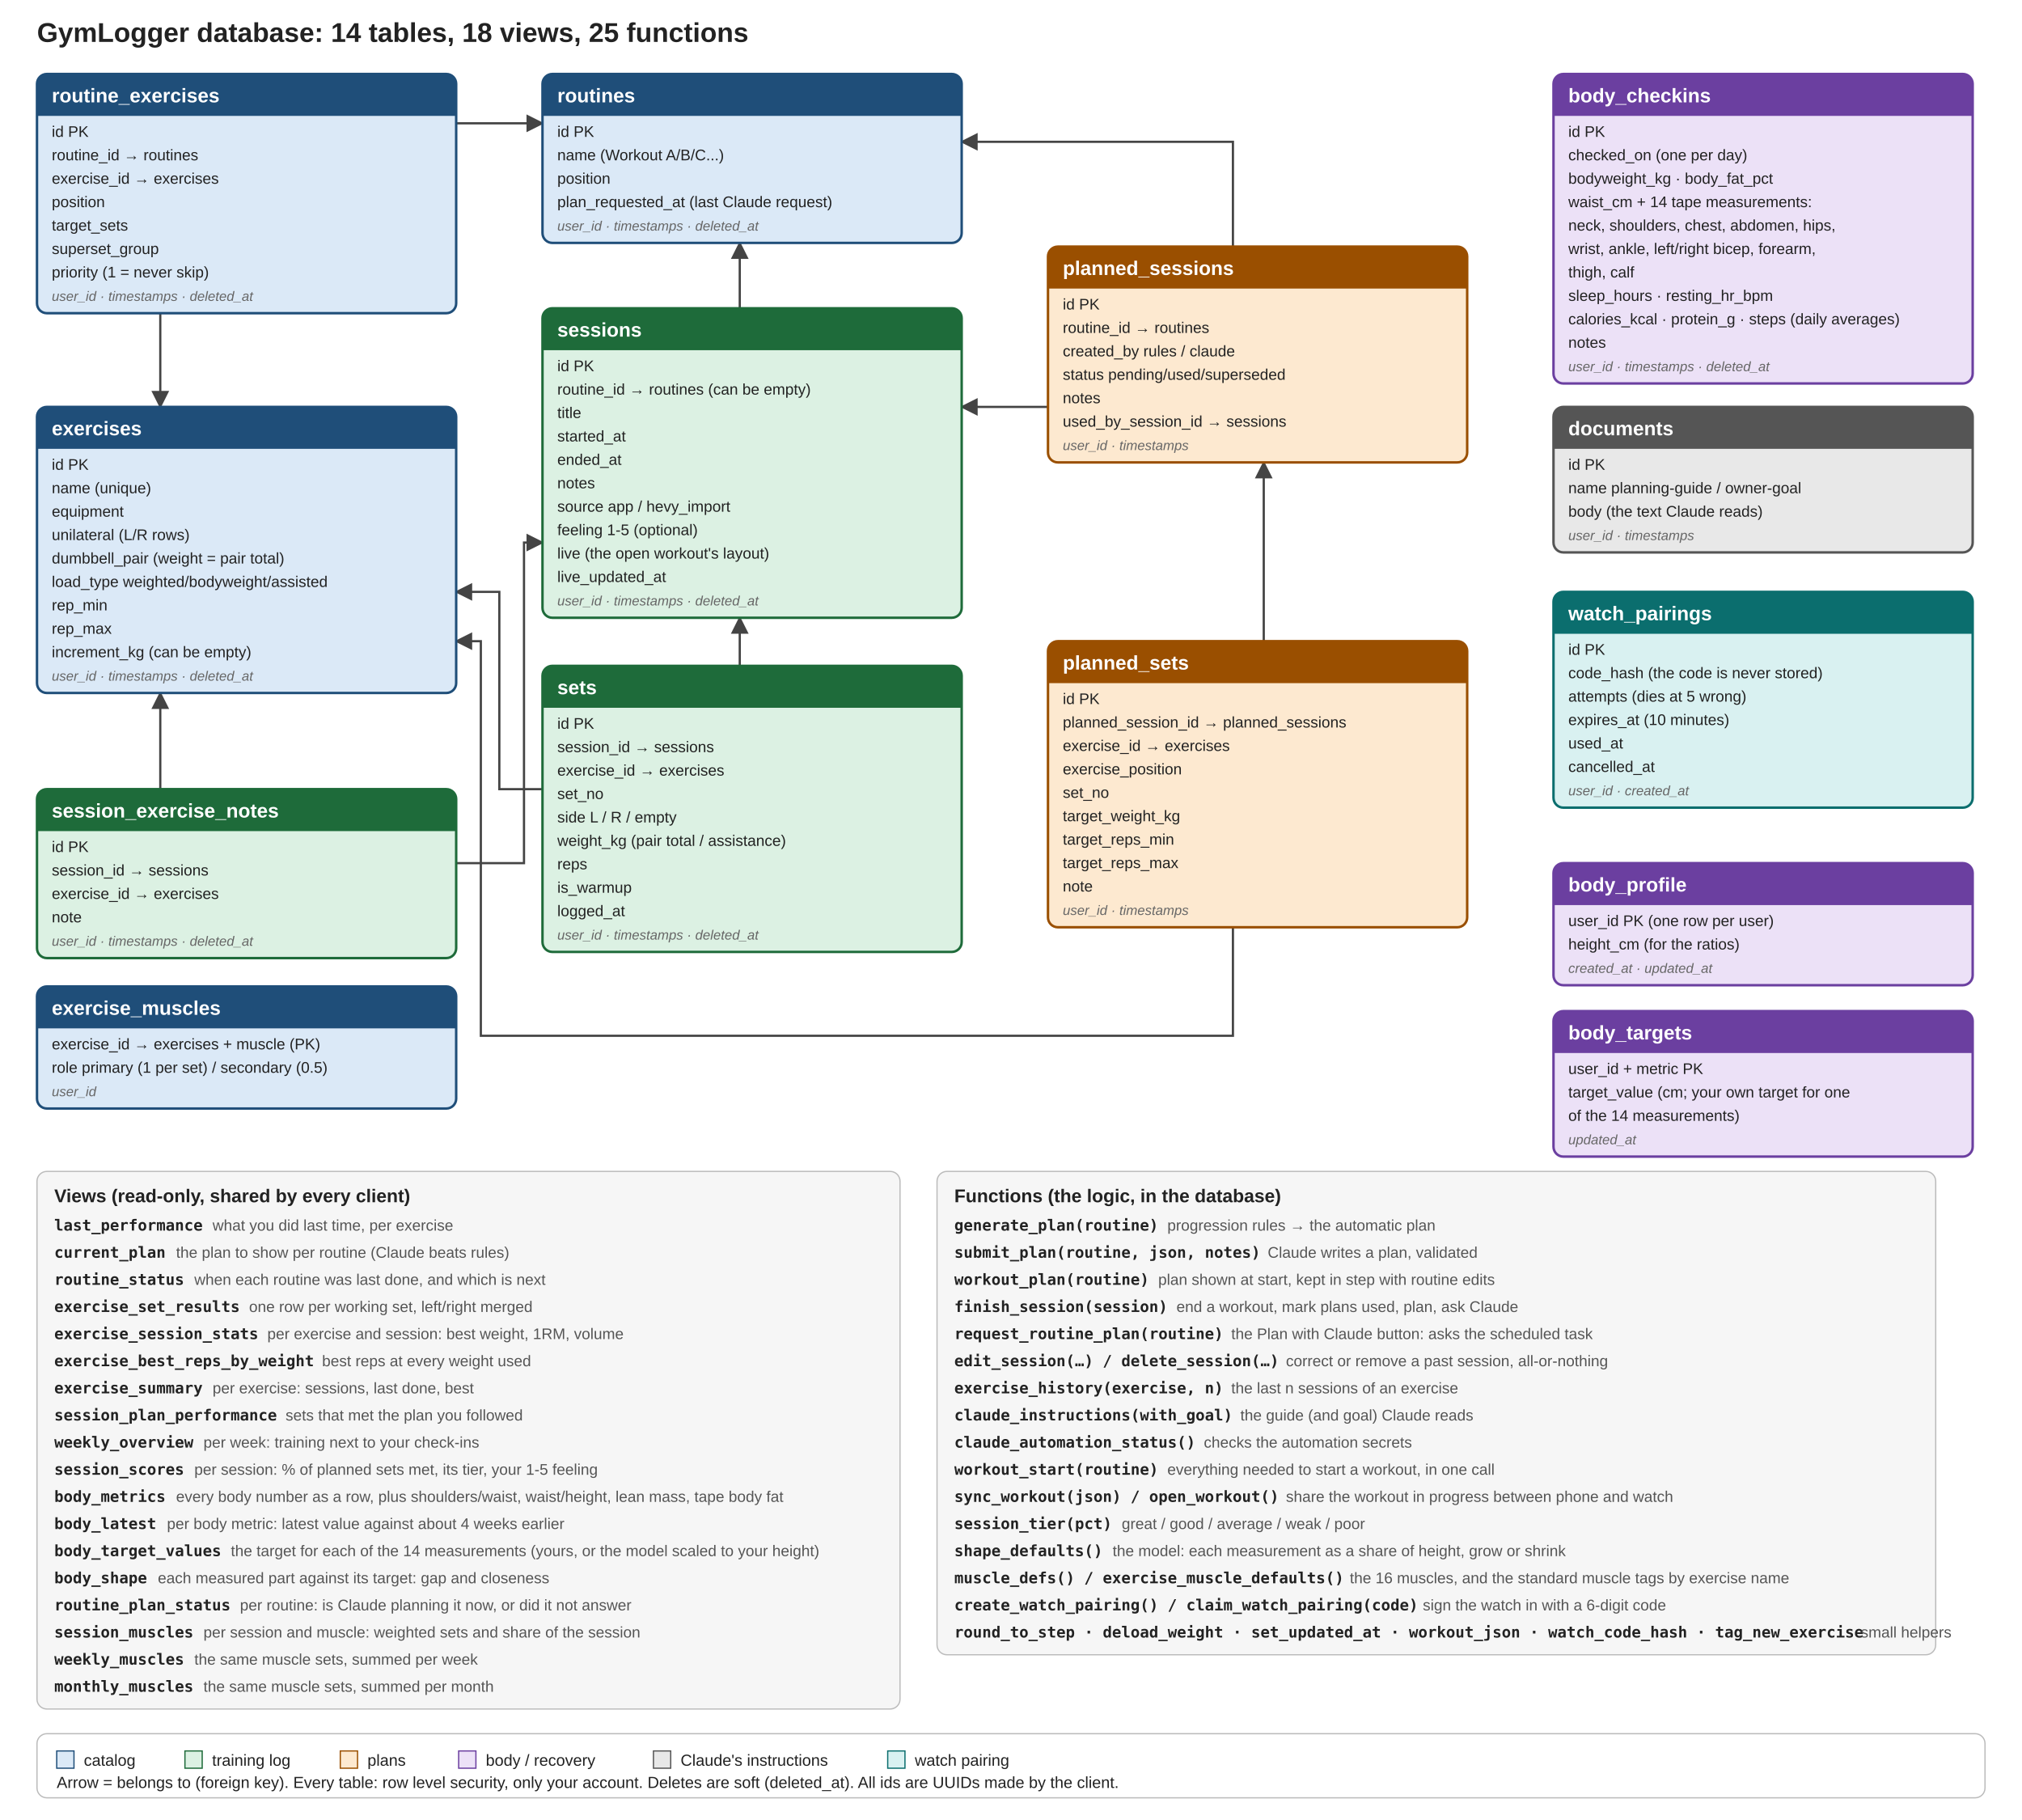
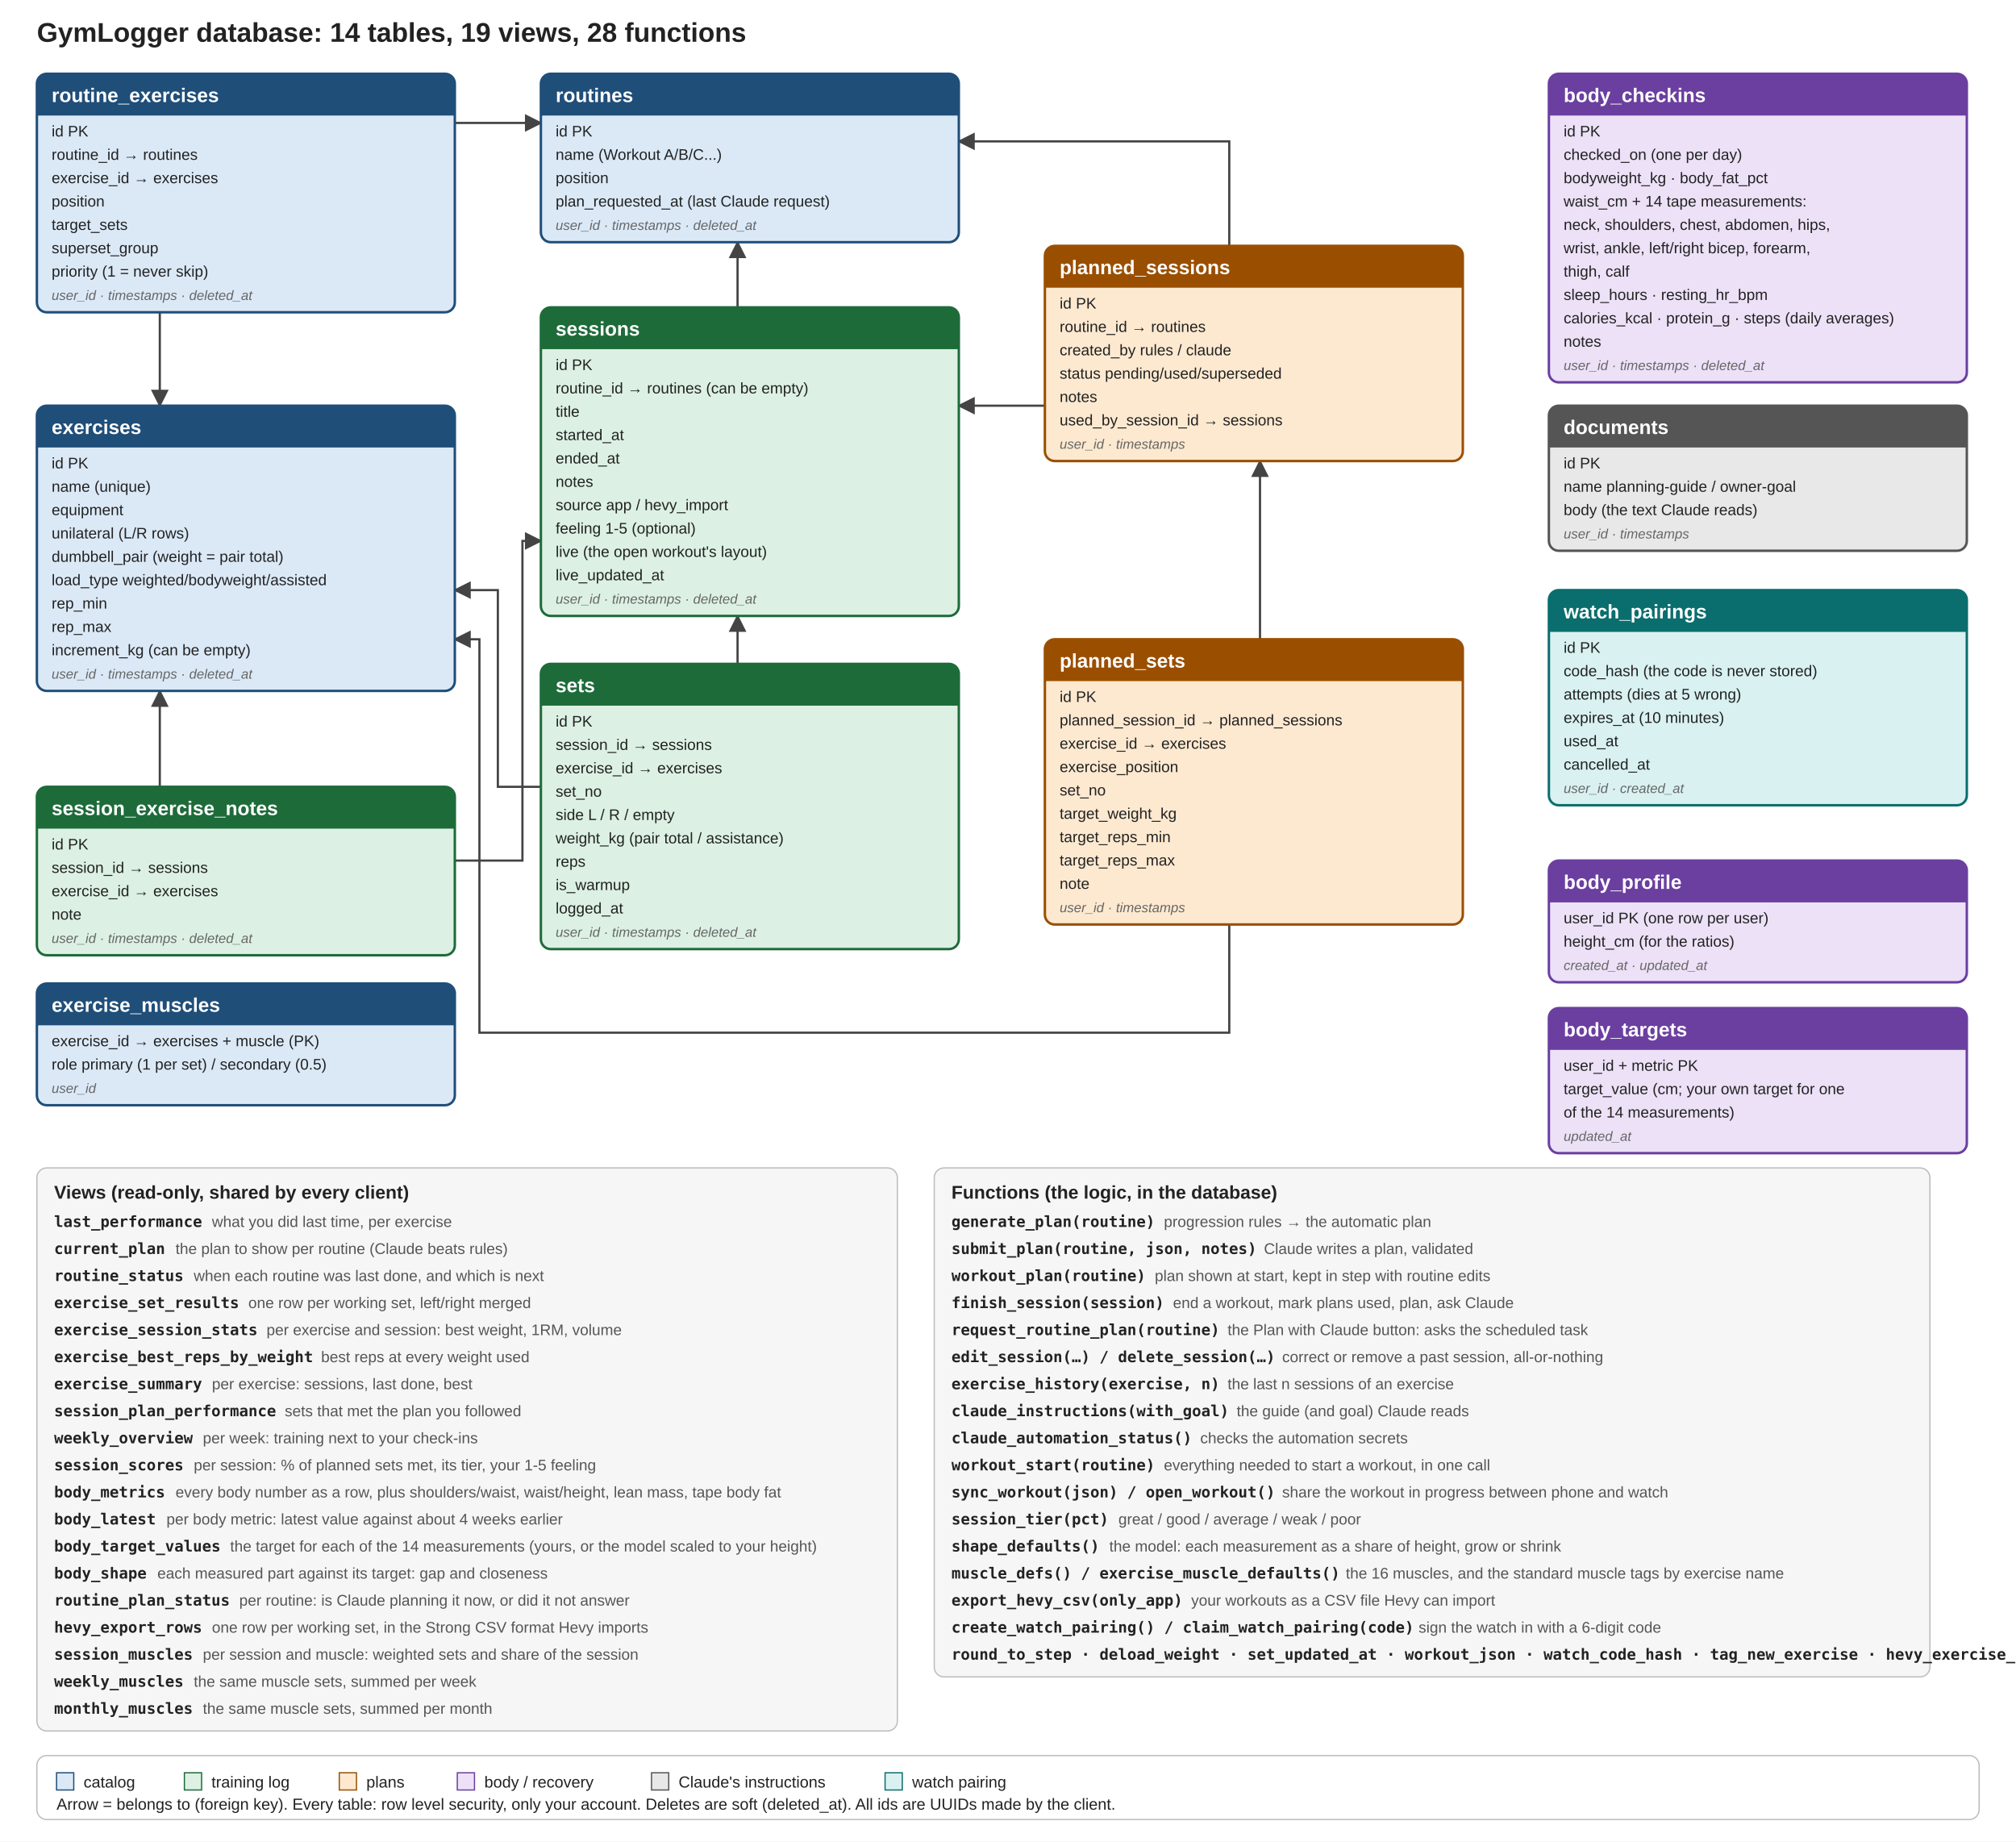
- <svg xmlns="http://www.w3.org/2000/svg" width="1640" height="1476" viewBox="0 0 1640 1476" font-family="Segoe UI, Arial, sans-serif">
+ <svg xmlns="http://www.w3.org/2000/svg" width="1640" height="1498" viewBox="0 0 1640 1498" font-family="Segoe UI, Arial, sans-serif">
  <defs>
    <marker id="arr" viewBox="0 0 10 10" refX="9" refY="5" markerWidth="8" markerHeight="8" orient="auto">
      <path d="M0 0 L10 5 L0 10 z" fill="#444" />
    </marker>
  </defs>
-   <rect width="1640" height="1476" fill="#fff" />
-   <text x="30" y="34" font-size="22" font-weight="700" fill="#222">GymLogger database: 14 tables, 18 views, 25 functions</text>
+   <rect width="1640" height="1498" fill="#fff" />
+   <text x="30" y="34" font-size="22" font-weight="700" fill="#222">GymLogger database: 14 tables, 19 views, 28 functions</text>
  <path d="M370 100 L440 100" fill="none" stroke="#444" stroke-width="1.8" marker-end="url(#arr)" />
  <path d="M130 254 L130 330" fill="none" stroke="#444" stroke-width="1.8" marker-end="url(#arr)" />
  <path d="M600 250 L600 197" fill="none" stroke="#444" stroke-width="1.8" marker-end="url(#arr)" />
  <path d="M600 540 L600 501" fill="none" stroke="#444" stroke-width="1.8" marker-end="url(#arr)" />
  <path d="M440 640 L405 640 L405 480 L370 480" fill="none" stroke="#444" stroke-width="1.8" marker-end="url(#arr)" />
  <path d="M1000 200 L1000 115 L780 115" fill="none" stroke="#444" stroke-width="1.8" marker-end="url(#arr)" />
  <path d="M850 330 L780 330" fill="none" stroke="#444" stroke-width="1.8" marker-end="url(#arr)" />
  <path d="M1025 520 L1025 375" fill="none" stroke="#444" stroke-width="1.8" marker-end="url(#arr)" />
  <path d="M1000 752 L1000 840 L390 840 L390 520 L370 520" fill="none" stroke="#444" stroke-width="1.8" marker-end="url(#arr)" />
  <path d="M130 640 L130 562" fill="none" stroke="#444" stroke-width="1.8" marker-end="url(#arr)" />
  <path d="M370 700 L425 700 L425 440 L440 440" fill="none" stroke="#444" stroke-width="1.8" marker-end="url(#arr)" />
  <rect x="30" y="60" width="340" height="194" rx="8" fill="#dbe9f7" stroke="#1f4e79" stroke-width="2" />
  <path d="M30 68 a8 8 0 0 1 8 -8 h324 a8 8 0 0 1 8 8 v26 h-340 z" fill="#1f4e79" />
  <text x="42" y="83" font-size="16" font-weight="700" fill="#fff">routine_exercises</text>
  <text x="42" y="111" font-size="12.5" fill="#222">id  PK</text>
  <text x="42" y="130" font-size="12.5" fill="#222">routine_id  → routines</text>
  <text x="42" y="149" font-size="12.5" fill="#222">exercise_id  → exercises</text>
  <text x="42" y="168" font-size="12.5" fill="#222">position</text>
  <text x="42" y="187" font-size="12.5" fill="#222">target_sets</text>
  <text x="42" y="206" font-size="12.5" fill="#222">superset_group</text>
  <text x="42" y="225" font-size="12.5" fill="#222">priority  (1 = never skip)</text>
  <text x="42" y="244" font-size="11" fill="#666" font-style="italic">user_id · timestamps · deleted_at</text>
  <rect x="30" y="330" width="340" height="232" rx="8" fill="#dbe9f7" stroke="#1f4e79" stroke-width="2" />
  <path d="M30 338 a8 8 0 0 1 8 -8 h324 a8 8 0 0 1 8 8 v26 h-340 z" fill="#1f4e79" />
  <text x="42" y="353" font-size="16" font-weight="700" fill="#fff">exercises</text>
  <text x="42" y="381" font-size="12.5" fill="#222">id  PK</text>
  <text x="42" y="400" font-size="12.5" fill="#222">name  (unique)</text>
  <text x="42" y="419" font-size="12.5" fill="#222">equipment</text>
  <text x="42" y="438" font-size="12.5" fill="#222">unilateral  (L/R rows)</text>
  <text x="42" y="457" font-size="12.5" fill="#222">dumbbell_pair  (weight = pair total)</text>
  <text x="42" y="476" font-size="12.5" fill="#222">load_type  weighted/bodyweight/assisted</text>
  <text x="42" y="495" font-size="12.5" fill="#222">rep_min</text>
  <text x="42" y="514" font-size="12.5" fill="#222">rep_max</text>
  <text x="42" y="533" font-size="12.5" fill="#222">increment_kg  (can be empty)</text>
  <text x="42" y="552" font-size="11" fill="#666" font-style="italic">user_id · timestamps · deleted_at</text>
  <rect x="30" y="640" width="340" height="137" rx="8" fill="#dcf1e3" stroke="#1e6b3a" stroke-width="2" />
  <path d="M30 648 a8 8 0 0 1 8 -8 h324 a8 8 0 0 1 8 8 v26 h-340 z" fill="#1e6b3a" />
  <text x="42" y="663" font-size="16" font-weight="700" fill="#fff">session_exercise_notes</text>
  <text x="42" y="691" font-size="12.5" fill="#222">id  PK</text>
  <text x="42" y="710" font-size="12.5" fill="#222">session_id  → sessions</text>
  <text x="42" y="729" font-size="12.5" fill="#222">exercise_id  → exercises</text>
  <text x="42" y="748" font-size="12.5" fill="#222">note</text>
  <text x="42" y="767" font-size="11" fill="#666" font-style="italic">user_id · timestamps · deleted_at</text>
  <rect x="440" y="60" width="340" height="137" rx="8" fill="#dbe9f7" stroke="#1f4e79" stroke-width="2" />
  <path d="M440 68 a8 8 0 0 1 8 -8 h324 a8 8 0 0 1 8 8 v26 h-340 z" fill="#1f4e79" />
  <text x="452" y="83" font-size="16" font-weight="700" fill="#fff">routines</text>
  <text x="452" y="111" font-size="12.5" fill="#222">id  PK</text>
  <text x="452" y="130" font-size="12.5" fill="#222">name  (Workout A/B/C...)</text>
  <text x="452" y="149" font-size="12.5" fill="#222">position</text>
  <text x="452" y="168" font-size="12.5" fill="#222">plan_requested_at  (last Claude request)</text>
  <text x="452" y="187" font-size="11" fill="#666" font-style="italic">user_id · timestamps · deleted_at</text>
  <rect x="440" y="250" width="340" height="251" rx="8" fill="#dcf1e3" stroke="#1e6b3a" stroke-width="2" />
  <path d="M440 258 a8 8 0 0 1 8 -8 h324 a8 8 0 0 1 8 8 v26 h-340 z" fill="#1e6b3a" />
  <text x="452" y="273" font-size="16" font-weight="700" fill="#fff">sessions</text>
  <text x="452" y="301" font-size="12.5" fill="#222">id  PK</text>
  <text x="452" y="320" font-size="12.5" fill="#222">routine_id  → routines  (can be empty)</text>
  <text x="452" y="339" font-size="12.5" fill="#222">title</text>
  <text x="452" y="358" font-size="12.5" fill="#222">started_at</text>
  <text x="452" y="377" font-size="12.5" fill="#222">ended_at</text>
  <text x="452" y="396" font-size="12.5" fill="#222">notes</text>
  <text x="452" y="415" font-size="12.5" fill="#222">source  app / hevy_import</text>
  <text x="452" y="434" font-size="12.5" fill="#222">feeling  1-5 (optional)</text>
  <text x="452" y="453" font-size="12.5" fill="#222">live  (the open workout's layout)</text>
  <text x="452" y="472" font-size="12.5" fill="#222">live_updated_at</text>
  <text x="452" y="491" font-size="11" fill="#666" font-style="italic">user_id · timestamps · deleted_at</text>
  <rect x="440" y="540" width="340" height="232" rx="8" fill="#dcf1e3" stroke="#1e6b3a" stroke-width="2" />
  <path d="M440 548 a8 8 0 0 1 8 -8 h324 a8 8 0 0 1 8 8 v26 h-340 z" fill="#1e6b3a" />
  <text x="452" y="563" font-size="16" font-weight="700" fill="#fff">sets</text>
  <text x="452" y="591" font-size="12.5" fill="#222">id  PK</text>
  <text x="452" y="610" font-size="12.5" fill="#222">session_id  → sessions</text>
  <text x="452" y="629" font-size="12.5" fill="#222">exercise_id  → exercises</text>
  <text x="452" y="648" font-size="12.5" fill="#222">set_no</text>
  <text x="452" y="667" font-size="12.5" fill="#222">side  L / R / empty</text>
  <text x="452" y="686" font-size="12.5" fill="#222">weight_kg  (pair total / assistance)</text>
  <text x="452" y="705" font-size="12.5" fill="#222">reps</text>
  <text x="452" y="724" font-size="12.5" fill="#222">is_warmup</text>
  <text x="452" y="743" font-size="12.5" fill="#222">logged_at</text>
  <text x="452" y="762" font-size="11" fill="#666" font-style="italic">user_id · timestamps · deleted_at</text>
  <rect x="850" y="200" width="340" height="175" rx="8" fill="#fde9d0" stroke="#9a4f00" stroke-width="2" />
  <path d="M850 208 a8 8 0 0 1 8 -8 h324 a8 8 0 0 1 8 8 v26 h-340 z" fill="#9a4f00" />
  <text x="862" y="223" font-size="16" font-weight="700" fill="#fff">planned_sessions</text>
  <text x="862" y="251" font-size="12.5" fill="#222">id  PK</text>
  <text x="862" y="270" font-size="12.5" fill="#222">routine_id  → routines</text>
  <text x="862" y="289" font-size="12.5" fill="#222">created_by  rules / claude</text>
  <text x="862" y="308" font-size="12.5" fill="#222">status  pending/used/superseded</text>
  <text x="862" y="327" font-size="12.5" fill="#222">notes</text>
  <text x="862" y="346" font-size="12.5" fill="#222">used_by_session_id  → sessions</text>
  <text x="862" y="365" font-size="11" fill="#666" font-style="italic">user_id · timestamps</text>
  <rect x="850" y="520" width="340" height="232" rx="8" fill="#fde9d0" stroke="#9a4f00" stroke-width="2" />
  <path d="M850 528 a8 8 0 0 1 8 -8 h324 a8 8 0 0 1 8 8 v26 h-340 z" fill="#9a4f00" />
  <text x="862" y="543" font-size="16" font-weight="700" fill="#fff">planned_sets</text>
  <text x="862" y="571" font-size="12.5" fill="#222">id  PK</text>
  <text x="862" y="590" font-size="12.5" fill="#222">planned_session_id  → planned_sessions</text>
  <text x="862" y="609" font-size="12.5" fill="#222">exercise_id  → exercises</text>
  <text x="862" y="628" font-size="12.5" fill="#222">exercise_position</text>
  <text x="862" y="647" font-size="12.5" fill="#222">set_no</text>
  <text x="862" y="666" font-size="12.5" fill="#222">target_weight_kg</text>
  <text x="862" y="685" font-size="12.5" fill="#222">target_reps_min</text>
  <text x="862" y="704" font-size="12.5" fill="#222">target_reps_max</text>
  <text x="862" y="723" font-size="12.5" fill="#222">note</text>
  <text x="862" y="742" font-size="11" fill="#666" font-style="italic">user_id · timestamps</text>
  <rect x="1260" y="60" width="340" height="251" rx="8" fill="#ece1f7" stroke="#6b3fa0" stroke-width="2" />
  <path d="M1260 68 a8 8 0 0 1 8 -8 h324 a8 8 0 0 1 8 8 v26 h-340 z" fill="#6b3fa0" />
  <text x="1272" y="83" font-size="16" font-weight="700" fill="#fff">body_checkins</text>
  <text x="1272" y="111" font-size="12.5" fill="#222">id  PK</text>
  <text x="1272" y="130" font-size="12.5" fill="#222">checked_on  (one per day)</text>
  <text x="1272" y="149" font-size="12.5" fill="#222">bodyweight_kg · body_fat_pct</text>
  <text x="1272" y="168" font-size="12.5" fill="#222">waist_cm + 14 tape measurements:</text>
  <text x="1272" y="187" font-size="12.5" fill="#222">  neck, shoulders, chest, abdomen, hips,</text>
  <text x="1272" y="206" font-size="12.5" fill="#222">  wrist, ankle, left/right bicep, forearm,</text>
  <text x="1272" y="225" font-size="12.5" fill="#222">  thigh, calf</text>
  <text x="1272" y="244" font-size="12.5" fill="#222">sleep_hours · resting_hr_bpm</text>
  <text x="1272" y="263" font-size="12.5" fill="#222">calories_kcal · protein_g · steps  (daily averages)</text>
  <text x="1272" y="282" font-size="12.5" fill="#222">notes</text>
  <text x="1272" y="301" font-size="11" fill="#666" font-style="italic">user_id · timestamps · deleted_at</text>
  <rect x="1260" y="330" width="340" height="118" rx="8" fill="#e8e8e8" stroke="#555555" stroke-width="2" />
  <path d="M1260 338 a8 8 0 0 1 8 -8 h324 a8 8 0 0 1 8 8 v26 h-340 z" fill="#555555" />
  <text x="1272" y="353" font-size="16" font-weight="700" fill="#fff">documents</text>
  <text x="1272" y="381" font-size="12.5" fill="#222">id  PK</text>
  <text x="1272" y="400" font-size="12.5" fill="#222">name  planning-guide / owner-goal</text>
  <text x="1272" y="419" font-size="12.5" fill="#222">body  (the text Claude reads)</text>
  <text x="1272" y="438" font-size="11" fill="#666" font-style="italic">user_id · timestamps</text>
  <rect x="1260" y="700" width="340" height="99" rx="8" fill="#ece1f7" stroke="#6b3fa0" stroke-width="2" />
  <path d="M1260 708 a8 8 0 0 1 8 -8 h324 a8 8 0 0 1 8 8 v26 h-340 z" fill="#6b3fa0" />
  <text x="1272" y="723" font-size="16" font-weight="700" fill="#fff">body_profile</text>
  <text x="1272" y="751" font-size="12.5" fill="#222">user_id  PK  (one row per user)</text>
  <text x="1272" y="770" font-size="12.5" fill="#222">height_cm  (for the ratios)</text>
  <text x="1272" y="789" font-size="11" fill="#666" font-style="italic">created_at · updated_at</text>
  <rect x="1260" y="820" width="340" height="118" rx="8" fill="#ece1f7" stroke="#6b3fa0" stroke-width="2" />
  <path d="M1260 828 a8 8 0 0 1 8 -8 h324 a8 8 0 0 1 8 8 v26 h-340 z" fill="#6b3fa0" />
  <text x="1272" y="843" font-size="16" font-weight="700" fill="#fff">body_targets</text>
  <text x="1272" y="871" font-size="12.5" fill="#222">user_id + metric  PK</text>
  <text x="1272" y="890" font-size="12.5" fill="#222">target_value  (cm; your own target for one</text>
  <text x="1272" y="909" font-size="12.5" fill="#222">  of the 14 measurements)</text>
  <text x="1272" y="928" font-size="11" fill="#666" font-style="italic">updated_at</text>
  <rect x="30" y="800" width="340" height="99" rx="8" fill="#dbe9f7" stroke="#1f4e79" stroke-width="2" />
  <path d="M30 808 a8 8 0 0 1 8 -8 h324 a8 8 0 0 1 8 8 v26 h-340 z" fill="#1f4e79" />
  <text x="42" y="823" font-size="16" font-weight="700" fill="#fff">exercise_muscles</text>
  <text x="42" y="851" font-size="12.5" fill="#222">exercise_id  → exercises  +  muscle  (PK)</text>
  <text x="42" y="870" font-size="12.5" fill="#222">role  primary (1 per set) / secondary (0.5)</text>
  <text x="42" y="889" font-size="11" fill="#666" font-style="italic">user_id</text>
  <rect x="1260" y="480" width="340" height="175" rx="8" fill="#d9f1f1" stroke="#0b6e6e" stroke-width="2" />
  <path d="M1260 488 a8 8 0 0 1 8 -8 h324 a8 8 0 0 1 8 8 v26 h-340 z" fill="#0b6e6e" />
  <text x="1272" y="503" font-size="16" font-weight="700" fill="#fff">watch_pairings</text>
  <text x="1272" y="531" font-size="12.5" fill="#222">id  PK</text>
  <text x="1272" y="550" font-size="12.5" fill="#222">code_hash  (the code is never stored)</text>
  <text x="1272" y="569" font-size="12.5" fill="#222">attempts  (dies at 5 wrong)</text>
  <text x="1272" y="588" font-size="12.5" fill="#222">expires_at  (10 minutes)</text>
  <text x="1272" y="607" font-size="12.5" fill="#222">used_at</text>
  <text x="1272" y="626" font-size="12.5" fill="#222">cancelled_at</text>
  <text x="1272" y="645" font-size="11" fill="#666" font-style="italic">user_id · created_at</text>
-   <rect x="30" y="950" width="700" height="436" rx="8" fill="#f6f6f6" stroke="#bbb" />
+   <rect x="30" y="950" width="700" height="458" rx="8" fill="#f6f6f6" stroke="#bbb" />
  <text x="44" y="975" font-size="15" font-weight="700" fill="#222">Views  (read-only, shared by every client)</text>
  <text x="44" y="998" font-size="12.5" font-weight="700" fill="#222" font-family="Consolas, monospace">last_performance</text>
  <text x="172.4" y="998" font-size="12.5" fill="#555">what you did last time, per exercise</text>
  <text x="44" y="1020" font-size="12.5" font-weight="700" fill="#222" font-family="Consolas, monospace">current_plan</text>
  <text x="142.8" y="1020" font-size="12.5" fill="#555">the plan to show per routine (Claude beats rules)</text>
  <text x="44" y="1042" font-size="12.5" font-weight="700" fill="#222" font-family="Consolas, monospace">routine_status</text>
  <text x="157.6" y="1042" font-size="12.5" fill="#555">when each routine was last done, and which is next</text>
  <text x="44" y="1064" font-size="12.5" font-weight="700" fill="#222" font-family="Consolas, monospace">exercise_set_results</text>
  <text x="202.0" y="1064" font-size="12.5" fill="#555">one row per working set, left/right merged</text>
  <text x="44" y="1086" font-size="12.5" font-weight="700" fill="#222" font-family="Consolas, monospace">exercise_session_stats</text>
  <text x="216.8" y="1086" font-size="12.5" fill="#555">per exercise and session: best weight, 1RM, volume</text>
  <text x="44" y="1108" font-size="12.5" font-weight="700" fill="#222" font-family="Consolas, monospace">exercise_best_reps_by_weight</text>
  <text x="261.2" y="1108" font-size="12.5" fill="#555">best reps at every weight used</text>
  <text x="44" y="1130" font-size="12.5" font-weight="700" fill="#222" font-family="Consolas, monospace">exercise_summary</text>
  <text x="172.4" y="1130" font-size="12.5" fill="#555">per exercise: sessions, last done, best</text>
  <text x="44" y="1152" font-size="12.5" font-weight="700" fill="#222" font-family="Consolas, monospace">session_plan_performance</text>
  <text x="231.6" y="1152" font-size="12.5" fill="#555">sets that met the plan you followed</text>
  <text x="44" y="1174" font-size="12.5" font-weight="700" fill="#222" font-family="Consolas, monospace">weekly_overview</text>
  <text x="165.0" y="1174" font-size="12.5" fill="#555">per week: training next to your check-ins</text>
  <text x="44" y="1196" font-size="12.5" font-weight="700" fill="#222" font-family="Consolas, monospace">session_scores</text>
  <text x="157.6" y="1196" font-size="12.5" fill="#555">per session: % of planned sets met, its tier, your 1-5 feeling</text>
  <text x="44" y="1218" font-size="12.5" font-weight="700" fill="#222" font-family="Consolas, monospace">body_metrics</text>
  <text x="142.8" y="1218" font-size="12.5" fill="#555">every body number as a row, plus shoulders/waist, waist/height, lean mass, tape body fat</text>
  <text x="44" y="1240" font-size="12.5" font-weight="700" fill="#222" font-family="Consolas, monospace">body_latest</text>
  <text x="135.4" y="1240" font-size="12.5" fill="#555">per body metric: latest value against about 4 weeks earlier</text>
  <text x="44" y="1262" font-size="12.5" font-weight="700" fill="#222" font-family="Consolas, monospace">body_target_values</text>
  <text x="187.2" y="1262" font-size="12.5" fill="#555">the target for each of the 14 measurements (yours, or the model scaled to your height)</text>
  <text x="44" y="1284" font-size="12.5" font-weight="700" fill="#222" font-family="Consolas, monospace">body_shape</text>
  <text x="128.0" y="1284" font-size="12.5" fill="#555">each measured part against its target: gap and closeness</text>
  <text x="44" y="1306" font-size="12.5" font-weight="700" fill="#222" font-family="Consolas, monospace">routine_plan_status</text>
  <text x="194.6" y="1306" font-size="12.5" fill="#555">per routine: is Claude planning it now, or did it not answer</text>
-   <text x="44" y="1328" font-size="12.5" font-weight="700" fill="#222" font-family="Consolas, monospace">session_muscles</text>
-   <text x="165.0" y="1328" font-size="12.5" fill="#555">per session and muscle: weighted sets and share of the session</text>
-   <text x="44" y="1350" font-size="12.5" font-weight="700" fill="#222" font-family="Consolas, monospace">weekly_muscles</text>
-   <text x="157.6" y="1350" font-size="12.5" fill="#555">the same muscle sets, summed per week</text>
-   <text x="44" y="1372" font-size="12.5" font-weight="700" fill="#222" font-family="Consolas, monospace">monthly_muscles</text>
-   <text x="165.0" y="1372" font-size="12.5" fill="#555">the same muscle sets, summed per month</text>
-   <rect x="760" y="950" width="810" height="392" rx="8" fill="#f6f6f6" stroke="#bbb" />
+   <text x="44" y="1328" font-size="12.5" font-weight="700" fill="#222" font-family="Consolas, monospace">hevy_export_rows</text>
+   <text x="172.4" y="1328" font-size="12.5" fill="#555">one row per working set, in the Strong CSV format Hevy imports</text>
+   <text x="44" y="1350" font-size="12.5" font-weight="700" fill="#222" font-family="Consolas, monospace">session_muscles</text>
+   <text x="165.0" y="1350" font-size="12.5" fill="#555">per session and muscle: weighted sets and share of the session</text>
+   <text x="44" y="1372" font-size="12.5" font-weight="700" fill="#222" font-family="Consolas, monospace">weekly_muscles</text>
+   <text x="157.6" y="1372" font-size="12.5" fill="#555">the same muscle sets, summed per week</text>
+   <text x="44" y="1394" font-size="12.5" font-weight="700" fill="#222" font-family="Consolas, monospace">monthly_muscles</text>
+   <text x="165.0" y="1394" font-size="12.5" fill="#555">the same muscle sets, summed per month</text>
+   <rect x="760" y="950" width="810" height="414" rx="8" fill="#f6f6f6" stroke="#bbb" />
  <text x="774" y="975" font-size="15" font-weight="700" fill="#222">Functions  (the logic, in the database)</text>
  <text x="774" y="998" font-size="12.5" font-weight="700" fill="#222" font-family="Consolas, monospace">generate_plan(routine)</text>
  <text x="946.8" y="998" font-size="12.5" fill="#555">progression rules → the automatic plan</text>
  <text x="774" y="1020" font-size="12.5" font-weight="700" fill="#222" font-family="Consolas, monospace">submit_plan(routine, json, notes)</text>
  <text x="1028.2" y="1020" font-size="12.5" fill="#555">Claude writes a plan, validated</text>
  <text x="774" y="1042" font-size="12.5" font-weight="700" fill="#222" font-family="Consolas, monospace">workout_plan(routine)</text>
  <text x="939.4" y="1042" font-size="12.5" fill="#555">plan shown at start, kept in step with routine edits</text>
  <text x="774" y="1064" font-size="12.5" font-weight="700" fill="#222" font-family="Consolas, monospace">finish_session(session)</text>
  <text x="954.2" y="1064" font-size="12.5" fill="#555">end a workout, mark plans used, plan, ask Claude</text>
  <text x="774" y="1086" font-size="12.5" font-weight="700" fill="#222" font-family="Consolas, monospace">request_routine_plan(routine)</text>
  <text x="998.6" y="1086" font-size="12.5" fill="#555">the Plan with Claude button: asks the scheduled task</text>
  <text x="774" y="1108" font-size="12.5" font-weight="700" fill="#222" font-family="Consolas, monospace">edit_session(…) / delete_session(…)</text>
  <text x="1043.0" y="1108" font-size="12.5" fill="#555">correct or remove a past session, all-or-nothing</text>
  <text x="774" y="1130" font-size="12.5" font-weight="700" fill="#222" font-family="Consolas, monospace">exercise_history(exercise, n)</text>
  <text x="998.6" y="1130" font-size="12.5" fill="#555">the last n sessions of an exercise</text>
  <text x="774" y="1152" font-size="12.5" font-weight="700" fill="#222" font-family="Consolas, monospace">claude_instructions(with_goal)</text>
  <text x="1006.0" y="1152" font-size="12.5" fill="#555">the guide (and goal) Claude reads</text>
  <text x="774" y="1174" font-size="12.5" font-weight="700" fill="#222" font-family="Consolas, monospace">claude_automation_status()</text>
  <text x="976.4" y="1174" font-size="12.5" fill="#555">checks the automation secrets</text>
  <text x="774" y="1196" font-size="12.5" font-weight="700" fill="#222" font-family="Consolas, monospace">workout_start(routine)</text>
  <text x="946.8" y="1196" font-size="12.5" fill="#555">everything needed to start a workout, in one call</text>
  <text x="774" y="1218" font-size="12.5" font-weight="700" fill="#222" font-family="Consolas, monospace">sync_workout(json) / open_workout()</text>
  <text x="1043.0" y="1218" font-size="12.5" fill="#555">share the workout in progress between phone and watch</text>
  <text x="774" y="1240" font-size="12.5" font-weight="700" fill="#222" font-family="Consolas, monospace">session_tier(pct)</text>
  <text x="909.8" y="1240" font-size="12.5" fill="#555">great / good / average / weak / poor</text>
  <text x="774" y="1262" font-size="12.5" font-weight="700" fill="#222" font-family="Consolas, monospace">shape_defaults()</text>
  <text x="902.4" y="1262" font-size="12.5" fill="#555">the model: each measurement as a share of height, grow or shrink</text>
  <text x="774" y="1284" font-size="12.5" font-weight="700" fill="#222" font-family="Consolas, monospace">muscle_defs() / exercise_muscle_defaults()</text>
  <text x="1094.8" y="1284" font-size="12.5" fill="#555">the 16 muscles, and the standard muscle tags by exercise name</text>
-   <text x="774" y="1306" font-size="12.5" font-weight="700" fill="#222" font-family="Consolas, monospace">create_watch_pairing() / claim_watch_pairing(code)</text>
-   <text x="1154.0" y="1306" font-size="12.5" fill="#555">sign the watch in with a 6-digit code</text>
-   <text x="774" y="1328" font-size="12.5" font-weight="700" fill="#222" font-family="Consolas, monospace">round_to_step · deload_weight · set_updated_at · workout_json · watch_code_hash · tag_new_exercise</text>
-   <text x="1509.2" y="1328" font-size="12.5" fill="#555">small helpers</text>
+   <text x="774" y="1306" font-size="12.5" font-weight="700" fill="#222" font-family="Consolas, monospace">export_hevy_csv(only_app)</text>
+   <text x="969.0" y="1306" font-size="12.5" fill="#555">your workouts as a CSV file Hevy can import</text>
+   <text x="774" y="1328" font-size="12.5" font-weight="700" fill="#222" font-family="Consolas, monospace">create_watch_pairing() / claim_watch_pairing(code)</text>
+   <text x="1154.0" y="1328" font-size="12.5" fill="#555">sign the watch in with a 6-digit code</text>
+   <text x="774" y="1350" font-size="12.5" font-weight="700" fill="#222" font-family="Consolas, monospace">round_to_step · deload_weight · set_updated_at · workout_json · watch_code_hash · tag_new_exercise · hevy_exercise_name · csv_field</text>
+   <text x="1753.4" y="1350" font-size="12.5" fill="#555">small helpers</text>
  <g font-size="13" fill="#222">
-     <rect x="30" y="1406" width="1580" height="52" rx="8" fill="#fff" stroke="#bbb" />
-     <rect x="46" y="1420" width="14" height="14" fill="#dbe9f7" stroke="#1f4e79" />
-     <text x="68" y="1432">catalog</text>
-     <rect x="150" y="1420" width="14" height="14" fill="#dcf1e3" stroke="#1e6b3a" />
-     <text x="172" y="1432">training log</text>
-     <rect x="276" y="1420" width="14" height="14" fill="#fde9d0" stroke="#9a4f00" />
-     <text x="298" y="1432">plans</text>
-     <rect x="372" y="1420" width="14" height="14" fill="#ece1f7" stroke="#6b3fa0" />
-     <text x="394" y="1432">body / recovery</text>
-     <rect x="530" y="1420" width="14" height="14" fill="#e8e8e8" stroke="#555555" />
-     <text x="552" y="1432">Claude's instructions</text>
-     <rect x="720" y="1420" width="14" height="14" fill="#d9f1f1" stroke="#0b6e6e" />
-     <text x="742" y="1432">watch pairing</text>
-     <text x="46" y="1450">Arrow = belongs to (foreign key). Every table: row level security, only your account. Deletes are soft (deleted_at). All ids are UUIDs made by the client.</text>
+     <rect x="30" y="1428" width="1580" height="52" rx="8" fill="#fff" stroke="#bbb" />
+     <rect x="46" y="1442" width="14" height="14" fill="#dbe9f7" stroke="#1f4e79" />
+     <text x="68" y="1454">catalog</text>
+     <rect x="150" y="1442" width="14" height="14" fill="#dcf1e3" stroke="#1e6b3a" />
+     <text x="172" y="1454">training log</text>
+     <rect x="276" y="1442" width="14" height="14" fill="#fde9d0" stroke="#9a4f00" />
+     <text x="298" y="1454">plans</text>
+     <rect x="372" y="1442" width="14" height="14" fill="#ece1f7" stroke="#6b3fa0" />
+     <text x="394" y="1454">body / recovery</text>
+     <rect x="530" y="1442" width="14" height="14" fill="#e8e8e8" stroke="#555555" />
+     <text x="552" y="1454">Claude's instructions</text>
+     <rect x="720" y="1442" width="14" height="14" fill="#d9f1f1" stroke="#0b6e6e" />
+     <text x="742" y="1454">watch pairing</text>
+     <text x="46" y="1472">Arrow = belongs to (foreign key). Every table: row level security, only your account. Deletes are soft (deleted_at). All ids are UUIDs made by the client.</text>
  </g>
</svg>
